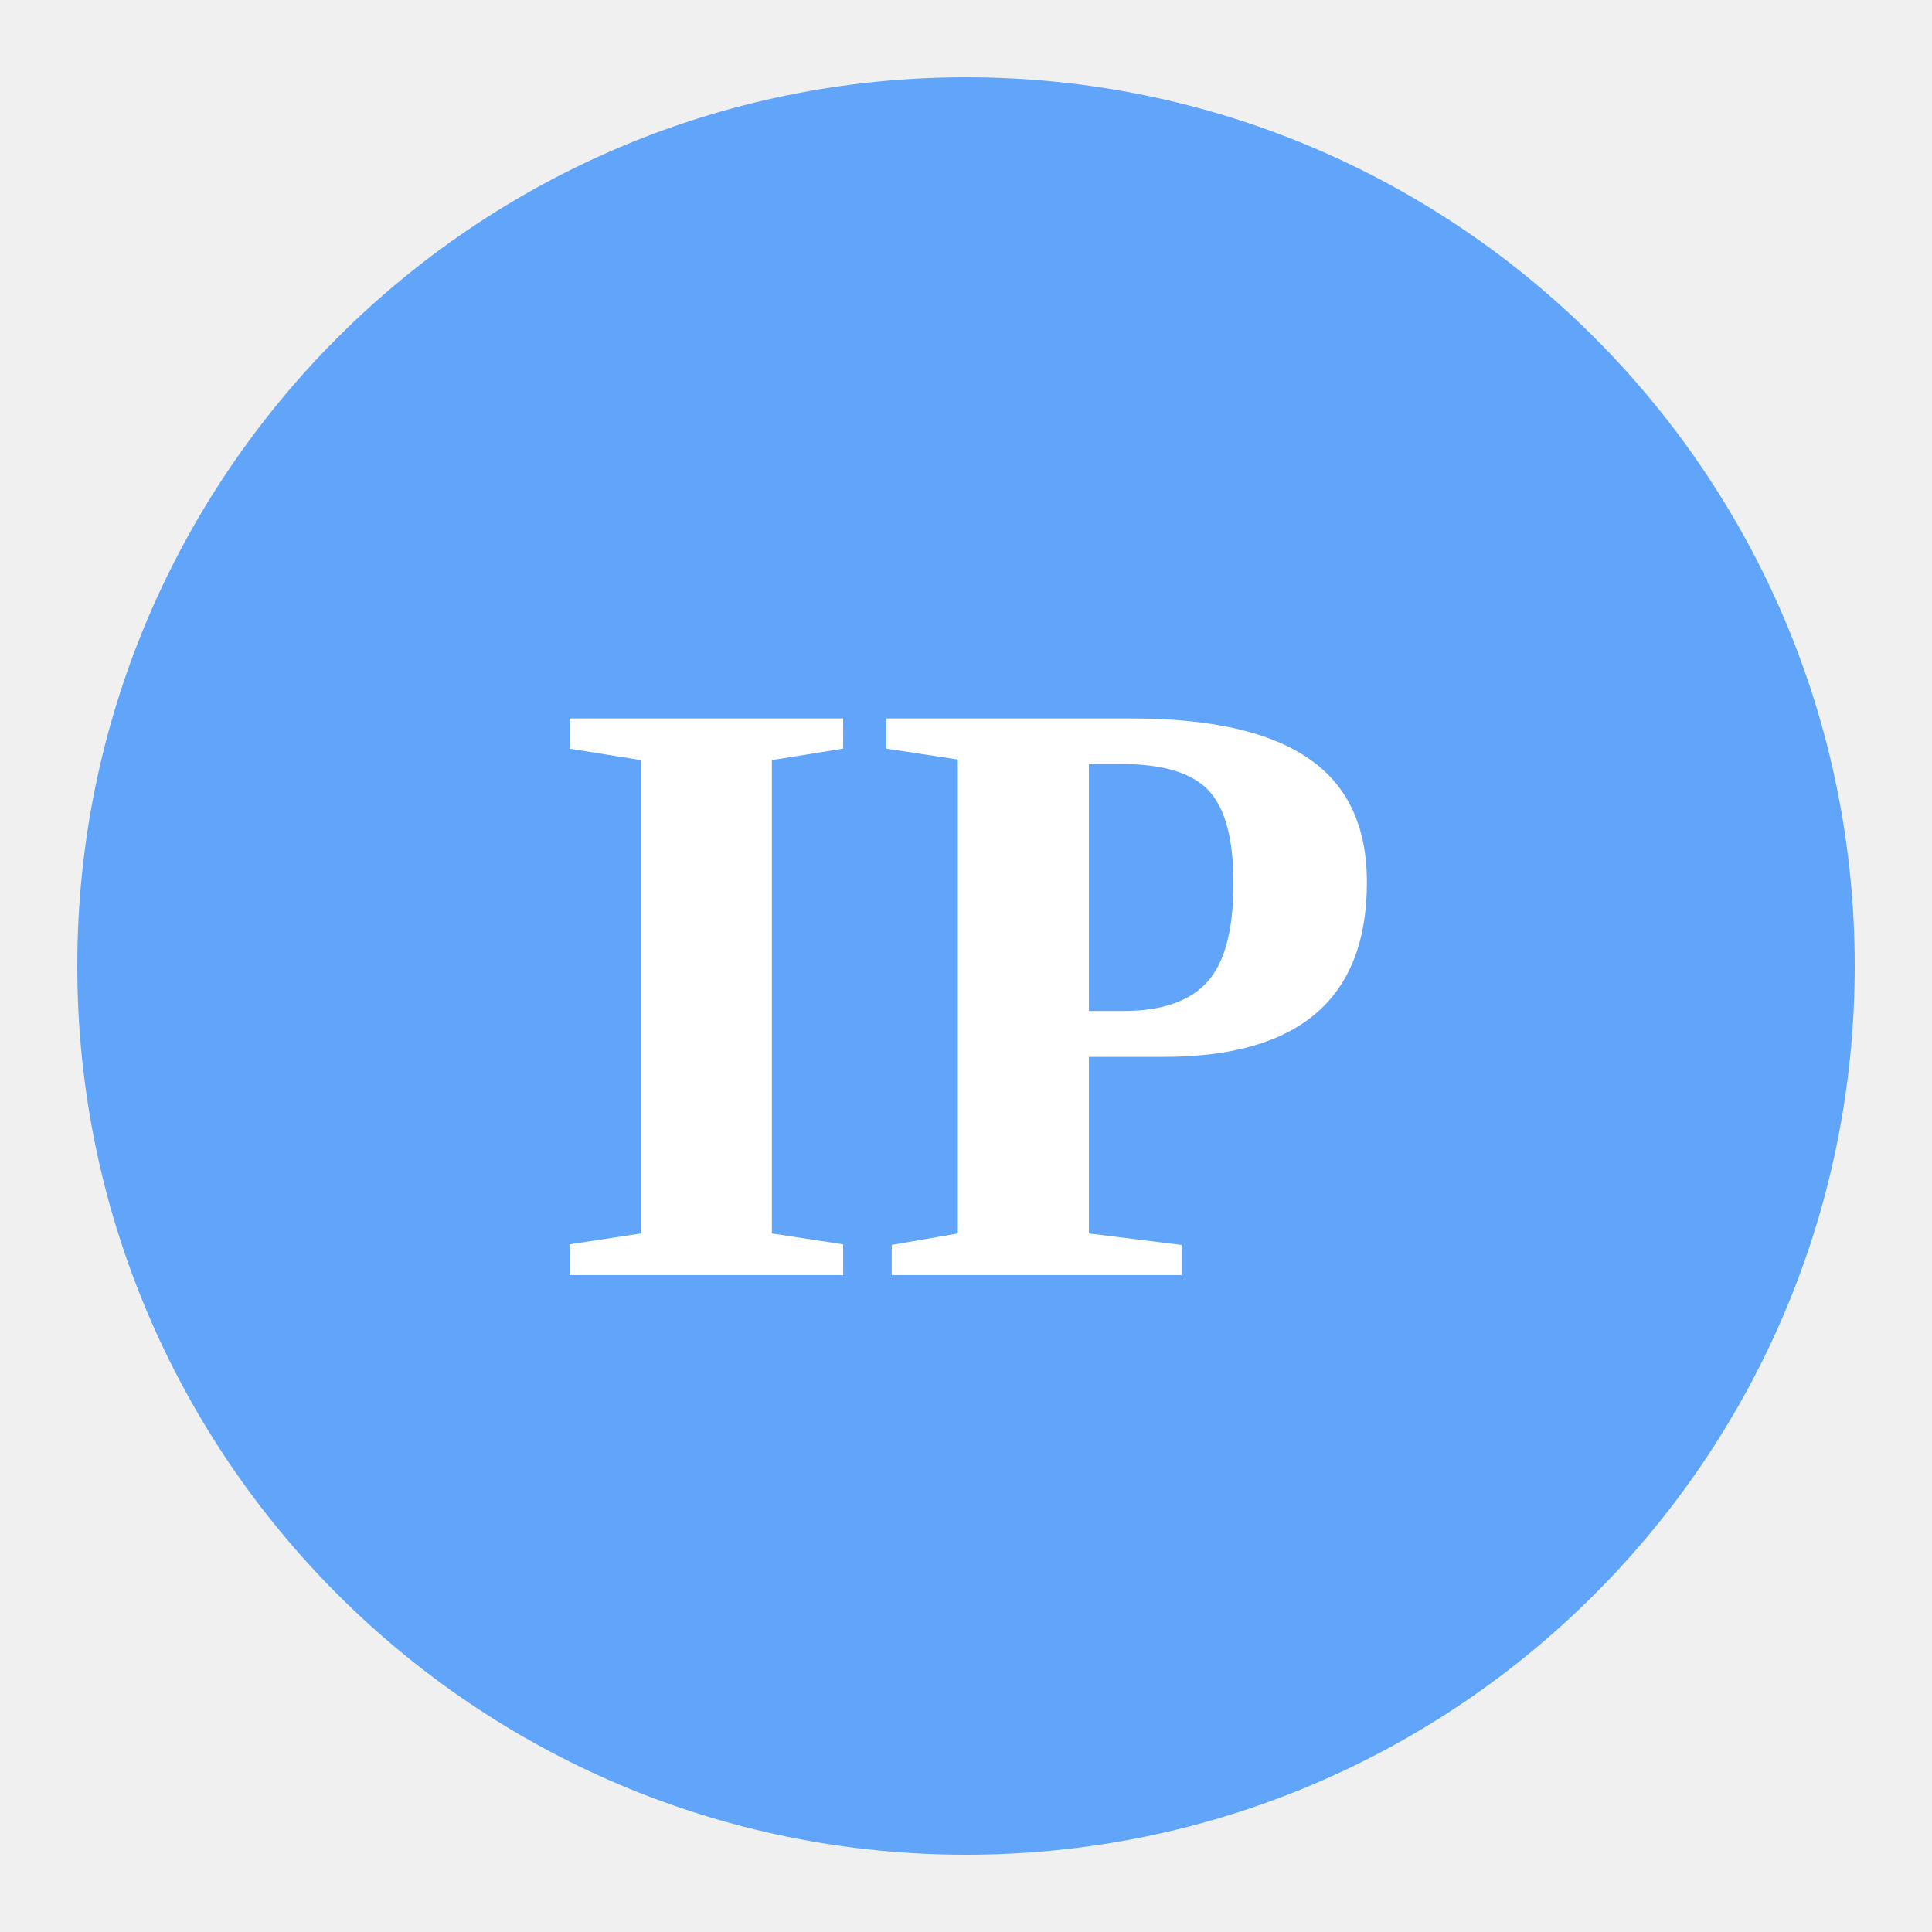
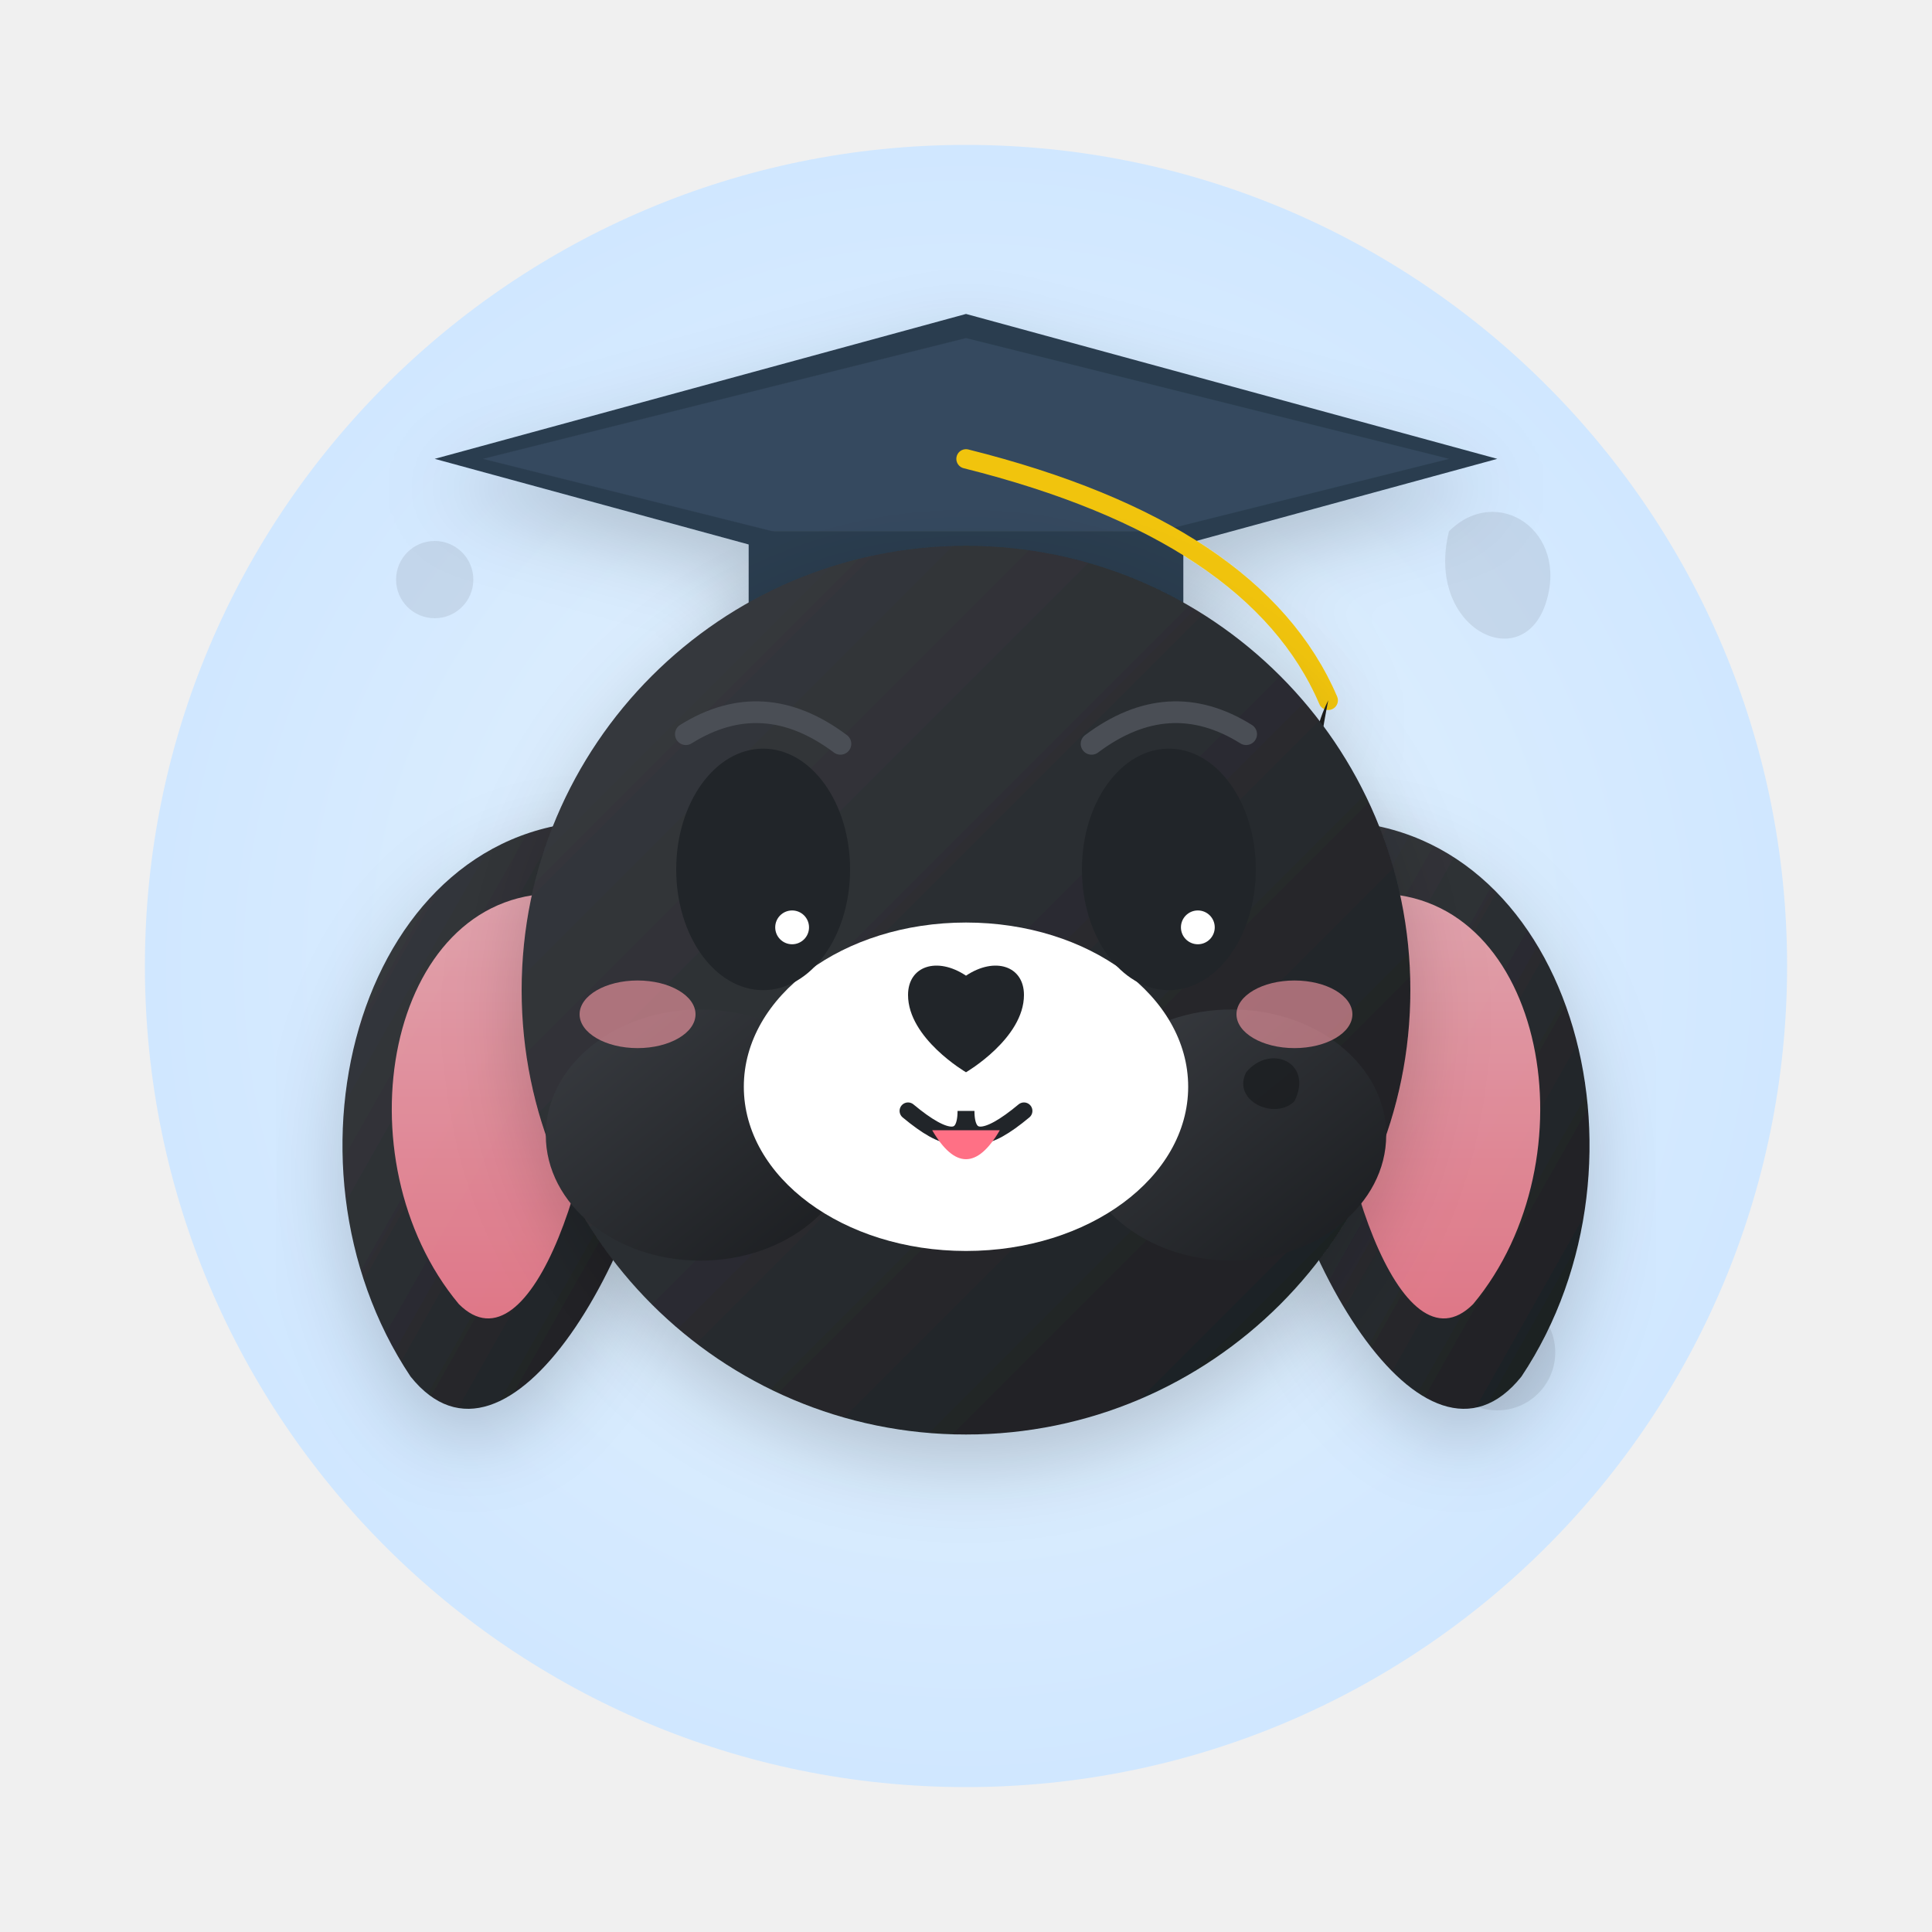
- <svg xmlns="http://www.w3.org/2000/svg" viewBox="0 0 100 100">
-   <circle cx="50" cy="50" r="46" fill="#60a5fa" />
-   <text x="50" y="66" font-size="44" font-weight="900" text-anchor="middle" fill="white">IP</text>
+ <svg xmlns="http://www.w3.org/2000/svg" viewBox="0 0 400 400" width="100%" height="100%">
+   <defs>
+     <radialGradient id="bgGrad" cx="50%" cy="50%" r="50%">
+       <stop offset="0%" stop-color="#E8F4FD" />
+       <stop offset="100%" stop-color="#D0E7FF" />
+     </radialGradient>
+     <linearGradient id="furGrad" x1="0%" y1="0%" x2="100%" y2="100%">
+       <stop offset="0%" stop-color="#3A3D42" />
+       <stop offset="100%" stop-color="#1A1C1F" />
+     </linearGradient>
+     <linearGradient id="earPink" x1="0%" y1="0%" x2="0%" y2="100%">
+       <stop offset="0%" stop-color="#FFB6C1" />
+       <stop offset="100%" stop-color="#FF8598" />
+     </linearGradient>
+     <filter id="dropShadow" x="-20%" y="-20%" width="140%" height="140%">
+       <feDropShadow dx="0" dy="6" stdDeviation="8" flood-opacity="0.18" />
+     </filter>
+   </defs>
+   <circle cx="200" cy="200" r="170" fill="url(#bgGrad)" />
+   <circle cx="90" cy="120" r="8" fill="#2A2D35" opacity="0.1" />
+   <circle cx="310" cy="280" r="12" fill="#2A2D35" opacity="0.1" />
+   <path d="M 300 110 C 310 100 325 110 320 125 C 315 140 295 130 300 110 Z" fill="#2A2D35" opacity="0.1" />
+   <g id="cap" filter="url(#dropShadow)">
+     <polygon points="200,65 310,95 200,125 90,95" fill="#2C3E50" />
+     <polygon points="200,70 300,95 200,120 100,95" fill="#34495E" />
+     <path d="M 155 110 L 155 130 C 155 142 245 142 245 130 L 245 110 Z" fill="#2C3E50" />
+     <path d="M 200 95 Q 260 110 275 145" fill="none" stroke="#F1C40F" stroke-width="4" stroke-linecap="round" />
+     <path d="M 275 145 C 265 165 285 175 285 185 C 285 195 265 195 275 145 Z" fill="#1A1C1F" />
+   </g>
+   <path d="M 125 170 C 75 170 55 240 85 285 C 105 310 135 260 140 215 Z" fill="url(#furGrad)" filter="url(#dropShadow)" />
+   <path d="M 115 185 C 80 185 70 240 95 270 C 110 285 125 240 125 205 Z" fill="url(#earPink)" opacity="0.85" />
+   <path d="M 275 170 C 325 170 345 240 315 285 C 295 310 265 260 260 215 Z" fill="url(#furGrad)" filter="url(#dropShadow)" />
+   <path d="M 285 185 C 320 185 330 240 305 270 C 290 285 275 240 275 205 Z" fill="url(#earPink)" opacity="0.85" />
+   <circle cx="200" cy="205" r="92" fill="url(#furGrad)" filter="url(#dropShadow)" />
+   <ellipse cx="145" cy="235" rx="32" ry="26" fill="url(#furGrad)" />
+   <ellipse cx="255" cy="235" rx="32" ry="26" fill="url(#furGrad)" />
+   <ellipse cx="200" cy="225" rx="46" ry="34" fill="#FFFFFF" />
+   <path d="M 188 206 C 188 200 194 198 200 202 C 206 198 212 200 212 206 C 212 215 200 222 200 222 C 200 222 188 215 188 206 Z" fill="#212529" />
+   <path d="M 188 230 Q 200 240 200 230 Q 200 240 212 230" fill="none" stroke="#212529" stroke-width="3.5" stroke-linecap="round" />
+   <path d="M 193 234 Q 200 246 207 234 Z" fill="#FF7085" />
+   <g id="leftEye">
+     <ellipse cx="158" cy="180" rx="18" ry="25" fill="#212529" />
+     <circle cx="152" cy="170" rx="7" ry="9" fill="#FFFFFF" />
+     <circle cx="164" cy="192" r="3.5" fill="#FFFFFF" />
+   </g>
+   <g id="rightEye">
+     <ellipse cx="242" cy="180" rx="18" ry="25" fill="#212529" />
+     <circle cx="236" cy="170" rx="7" ry="9" fill="#FFFFFF" />
+     <circle cx="248" cy="192" r="3.5" fill="#FFFFFF" />
+   </g>
+   <path d="M 142 152 Q 158 142 174 154" fill="none" stroke="#4A4E55" stroke-width="4.5" stroke-linecap="round" />
+   <path d="M 226 154 Q 242 142 258 152" fill="none" stroke="#4A4E55" stroke-width="4.5" stroke-linecap="round" />
+   <ellipse cx="132" cy="210" rx="12" ry="7" fill="#FF9EAA" opacity="0.6" />
+   <ellipse cx="268" cy="210" rx="12" ry="7" fill="#FF9EAA" opacity="0.6" />
+   <path d="M 258 222 C 263 216 272 220 268 228 C 264 232 255 228 258 222 Z" fill="#1A1C1F" opacity="0.75" />
</svg>
